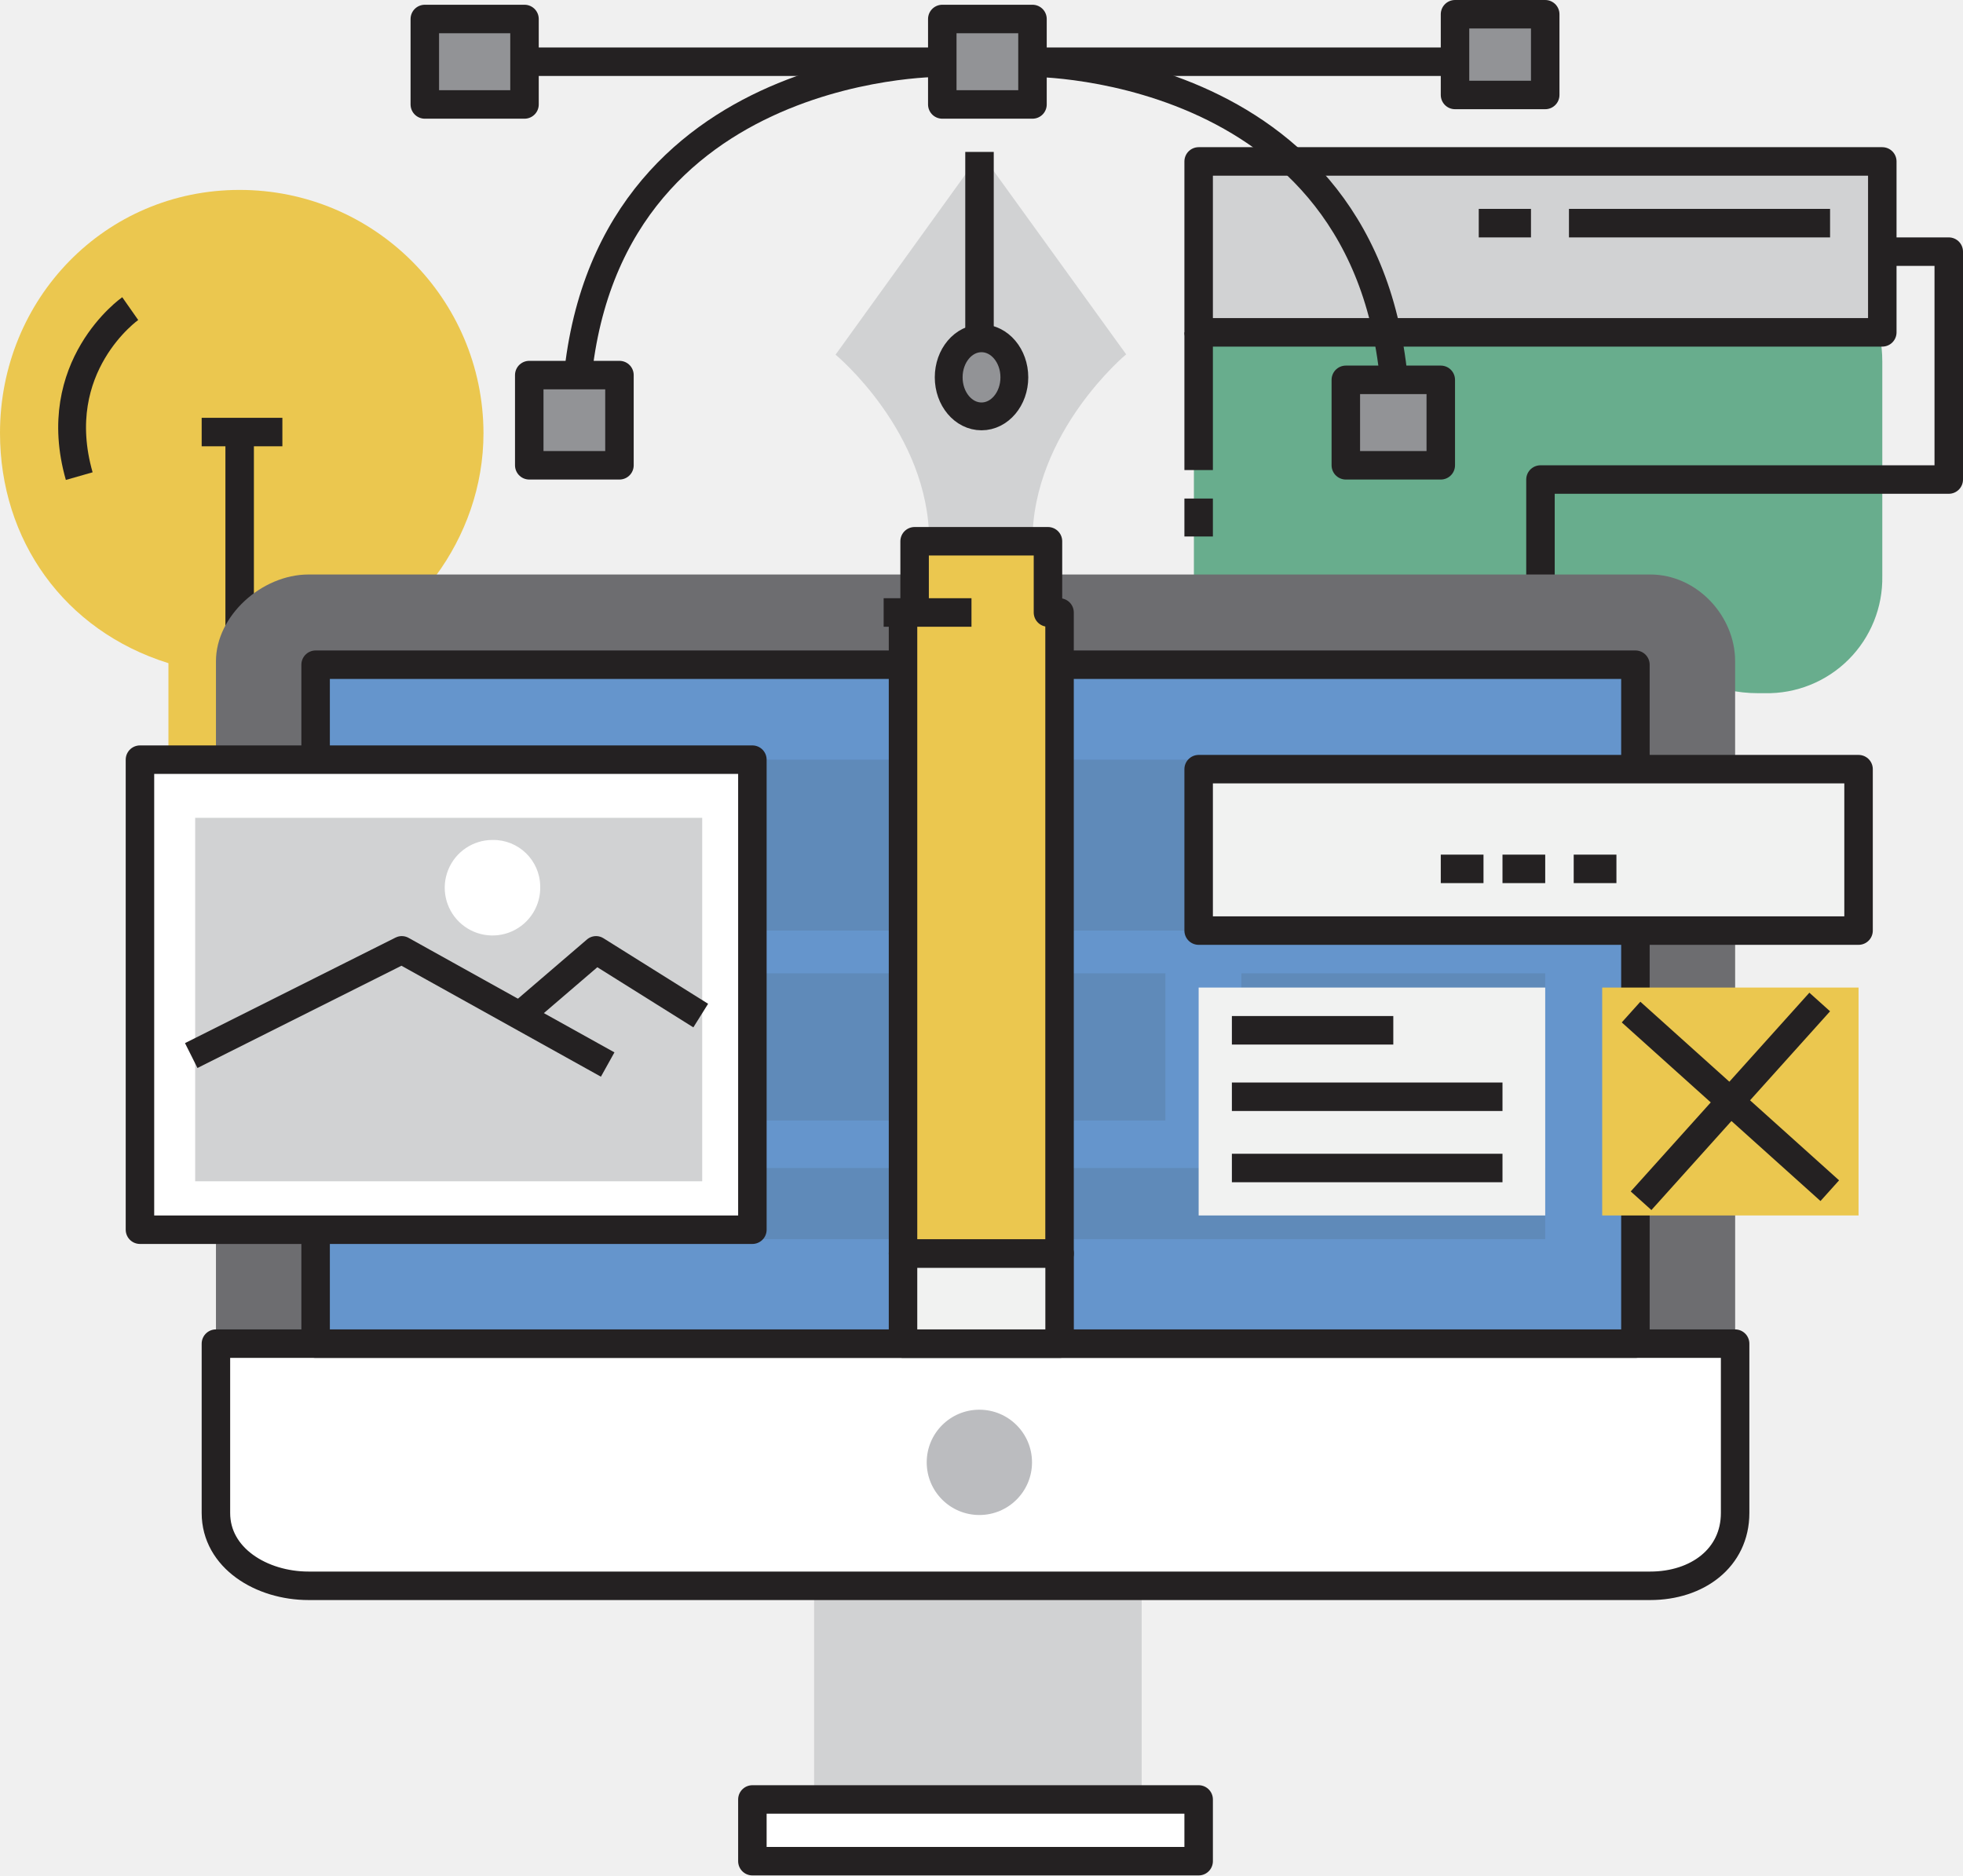
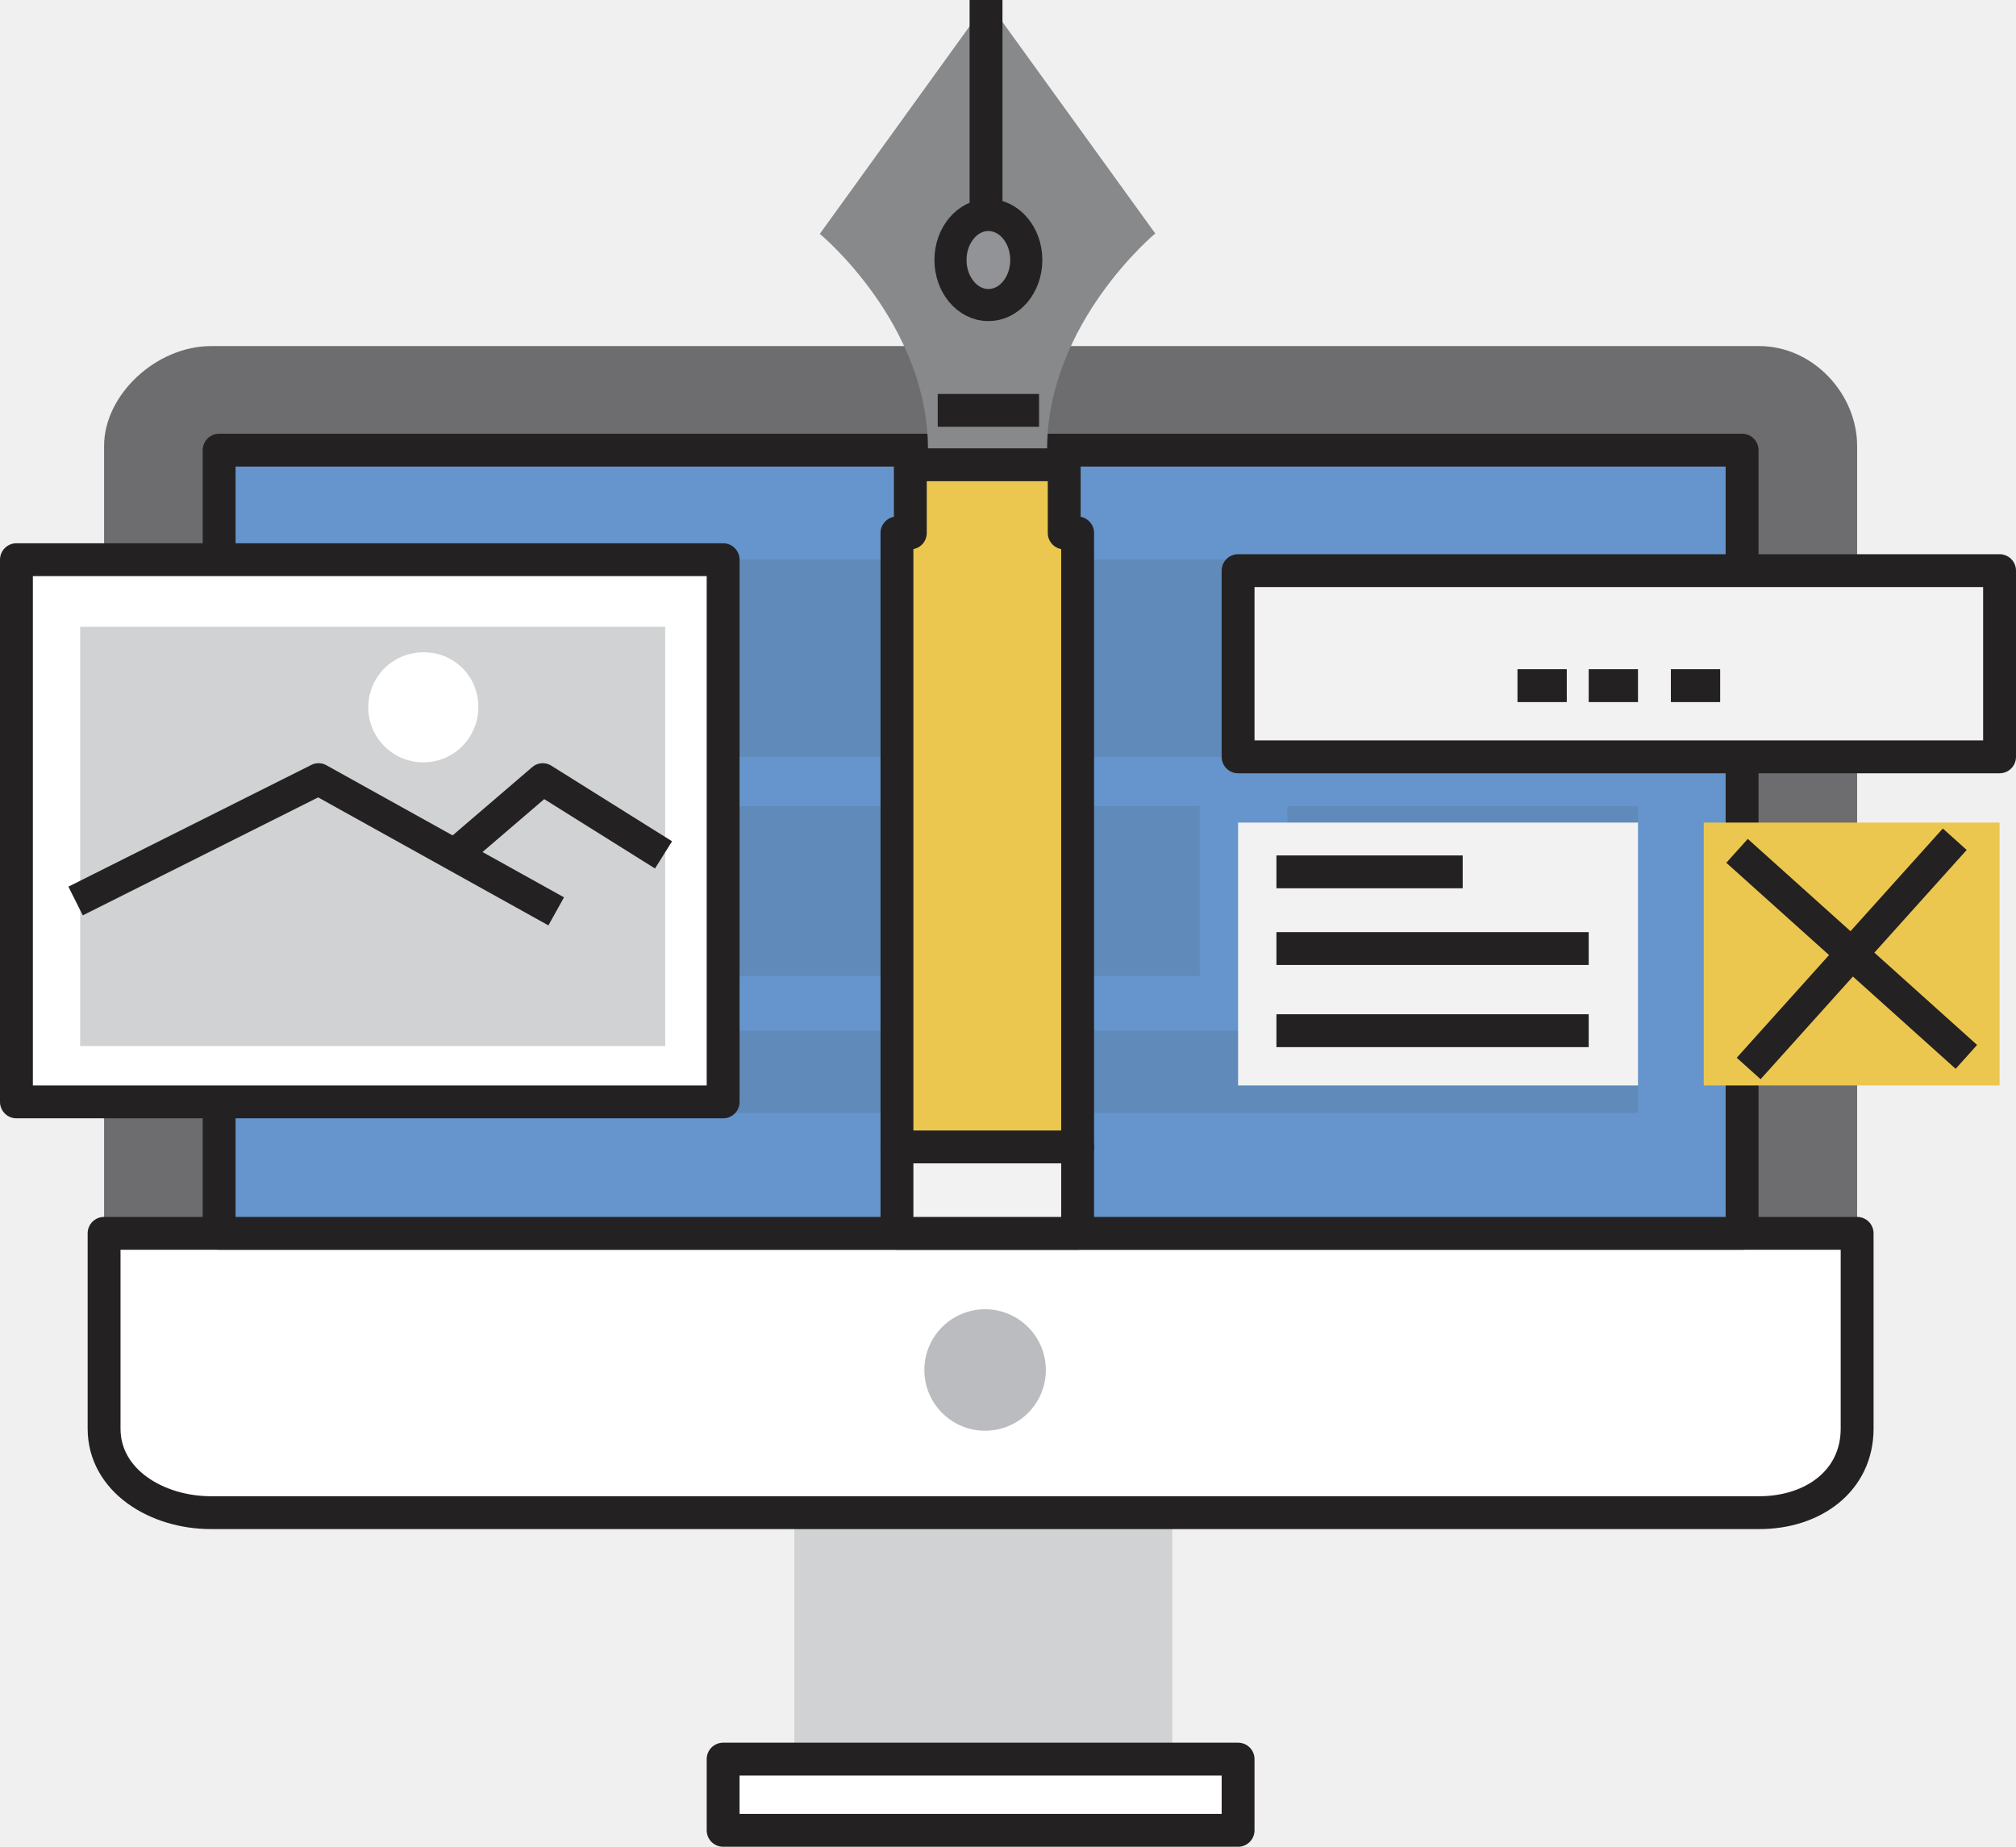
- <svg xmlns="http://www.w3.org/2000/svg" viewBox="0 0 413.48 395">
+ <svg xmlns="http://www.w3.org/2000/svg" viewBox="0 0 368 337.19">
  <defs>
-     <style>.cls-1,.cls-16{fill:#ebc74f;}.cls-11,.cls-2{fill:#bbbcbf;}.cls-10,.cls-12,.cls-14,.cls-15,.cls-16,.cls-17,.cls-2,.cls-3,.cls-4,.cls-6{stroke:#242122;stroke-linejoin:round;}.cls-10,.cls-12,.cls-15,.cls-16,.cls-17,.cls-2,.cls-3,.cls-6{stroke-width:6px;}.cls-3,.cls-4{fill:none;}.cls-14,.cls-4{stroke-width:5.86px;}.cls-5{fill:#68ad8d;}.cls-6,.cls-8{fill:#d1d2d3;}.cls-7{fill:#a6a7aa;}.cls-9{fill:#6d6d70;}.cls-10,.cls-18{fill:#fff;}.cls-12{fill:#6595cc;}.cls-13{fill:#5f8ab9;}.cls-14,.cls-17{fill:#929396;}.cls-15,.cls-19{fill:#f1f2f1;}</style>
+     <style>.cls-1{fill:#d1d2d3;}.cls-2{fill:#6d6d70;}.cls-13,.cls-3{fill:#fff;}.cls-10,.cls-11,.cls-12,.cls-3,.cls-5,.cls-8,.cls-9{stroke:#242122;stroke-linejoin:round;}.cls-10,.cls-11,.cls-3,.cls-5,.cls-8{stroke-width:6px;}.cls-4{fill:#bbbcbf;}.cls-5{fill:#6595cc;}.cls-6{fill:#5f8ab9;}.cls-7{fill:#88898b;}.cls-12,.cls-8{fill:none;}.cls-9{fill:#929396;}.cls-12,.cls-9{stroke-width:5.86px;}.cls-10,.cls-14{fill:#f1f2f1;}.cls-11,.cls-15{fill:#ebc74f;}</style>
  </defs>
  <g id="Layer_2" data-name="Layer 2">
    <g id="Слой_1" data-name="Слой 1">
-       <path class="cls-1" d="M101.84,91.2A51.36,51.36,0,0,0,50.45,40C22.16,40,0,62.9,0,91.2c0,22.51,13.48,41.61,35.48,48.48V176h32V139.68C86.48,132.81,101.84,113.71,101.84,91.2Z" />
-       <rect class="cls-2" x="35.48" y="176" width="32" height="20" />
-       <line class="cls-3" x1="50.48" y1="176" x2="50.48" y2="91" />
-       <line class="cls-3" x1="42.48" y1="91" x2="59.48" y2="91" />
-       <path class="cls-4" d="M27.43,65S10.08,77.15,16.69,100.28" />
-       <path class="cls-5" d="M371.73,51h-1.41a25.27,25.27,0,0,0-23.27,15.06,25.62,25.62,0,0,0-23.33-15.29,25.88,25.88,0,0,0-19,9A25,25,0,0,0,287,53h-9.88c-14,0-25.64,10.48-25.64,24.52V207.44A25.73,25.73,0,0,0,277.12,233H287a25.59,25.59,0,0,0,25.48-25.56V159.58a24.73,24.73,0,0,0,11.44,2.67c13.88,0,25.56-11.25,25.56-25.14v-1.77c4,6.86,12,10.66,20.84,10.66h1.41a24.24,24.24,0,0,0,24.75-24.7V76.11C396.48,62.07,385.78,51,371.73,51Z" />
-       <rect class="cls-6" x="252.48" y="34" width="144" height="36" />
-       <polyline class="cls-3" points="396.48 53 410.48 53 410.48 101 324.48 101 324.48 180" />
-       <rect class="cls-7" x="309.48" y="154" width="29" height="60" />
-       <line class="cls-3" x1="309.48" y1="170" x2="327.48" y2="170" />
-       <line class="cls-3" x1="309.48" y1="183" x2="327.48" y2="183" />
-       <line class="cls-3" x1="309.48" y1="198" x2="327.48" y2="198" />
-       <line class="cls-3" x1="311.48" y1="47" x2="322.48" y2="47" />
-       <line class="cls-3" x1="330.48" y1="47" x2="385.48" y2="47" />
-       <line class="cls-3" x1="110.48" y1="13" x2="306.48" y2="13" />
-       <rect class="cls-8" x="171.48" y="334" width="69" height="45" />
-       <path class="cls-9" d="M365.48,139.25c0-9.49-8-18.25-17.88-18.25H65c-9.91,0-19.51,8.76-19.51,18.25V283h320Z" />
-       <path class="cls-10" d="M45.48,283v35.66c0,9.49,9.6,15.34,19.51,15.34H347.6c9.9,0,17.88-5.85,17.88-15.34V283Z" />
-       <path class="cls-11" d="M217.38,308a11.09,11.09,0,1,1-11.09-11.09A11.09,11.09,0,0,1,217.38,308Z" />
-       <rect class="cls-10" x="158.48" y="379" width="94" height="13" />
-       <rect class="cls-12" x="66.48" y="140" width="278" height="143" />
-       <rect class="cls-13" x="85.48" y="160" width="242" height="36" />
-       <rect class="cls-13" x="85.48" y="205" width="160" height="31" />
-       <rect class="cls-13" x="261.48" y="205" width="64" height="31" />
-       <rect class="cls-13" x="85.48" y="246" width="240" height="15" />
-       <path class="cls-8" d="M206.59,114h10.88c0-23,19.74-39.37,19.74-39.37L206.59,32.25,176,74.7S195.72,91,195.72,114Z" />
-       <line class="cls-3" x1="206.32" y1="32" x2="206.32" y2="70" />
-       <path class="cls-14" d="M213.66,79.47c0,4.55-3.1,8.23-6.92,8.23s-6.91-3.68-6.91-8.23,3.09-8.22,6.91-8.22S213.66,74.93,213.66,79.47Z" />
-       <rect class="cls-15" x="190.21" y="264" width="32.98" height="19" />
-       <polygon class="cls-16" points="223.18 129 220.74 129 220.74 114 192.65 114 192.65 129 190.21 129 190.21 264 223.18 264 223.18 129" />
-       <line class="cls-3" x1="186.13" y1="129" x2="204.63" y2="129" />
-       <rect class="cls-17" x="198.48" y="4" width="19" height="18" />
-       <rect class="cls-17" x="306.48" y="3" width="19" height="17" />
-       <rect class="cls-17" x="89.48" y="4" width="21" height="18" />
-       <path class="cls-4" d="M198,13.26s-76.84-.48-76.84,76.85" />
-       <path class="cls-4" d="M217.24,13.26s76.84-.48,76.84,76.85" />
-       <rect class="cls-17" x="111.48" y="79" width="19" height="19" />
-       <rect class="cls-17" x="283.48" y="80" width="20" height="18" />
-       <rect class="cls-10" x="29.48" y="160" width="129" height="99" />
-       <rect class="cls-8" x="41.11" y="172.25" width="106.8" height="76.55" />
-       <polyline class="cls-4" points="40.28 222.32 84.63 200.09 128 224.21" />
-       <polyline class="cls-4" points="109.45 213.9 125.55 200.09 147.6 213.9" />
-       <path class="cls-18" d="M113.79,186.61a10.06,10.06,0,1,1-10.05-9.7A9.88,9.88,0,0,1,113.79,186.61Z" />
-       <rect class="cls-15" x="252.48" y="162" width="139" height="34" />
-       <rect class="cls-19" x="252.48" y="208" width="73" height="48" />
-       <rect class="cls-1" x="337.48" y="208" width="54" height="48" />
-       <line class="cls-3" x1="259.48" y1="217" x2="293.48" y2="217" />
-       <line class="cls-3" x1="259.48" y1="231" x2="316.48" y2="231" />
-       <line class="cls-3" x1="259.48" y1="246" x2="316.48" y2="246" />
-       <line class="cls-3" x1="303.48" y1="183" x2="312.48" y2="183" />
-       <line class="cls-3" x1="316.48" y1="183" x2="325.48" y2="183" />
-       <line class="cls-3" x1="331.48" y1="183" x2="340.48" y2="183" />
-       <line class="cls-4" x1="343.56" y1="213.16" x2="385.42" y2="250.78" />
-       <line class="cls-4" x1="345.67" y1="252.9" x2="383.3" y2="211.04" />
-       <line class="cls-3" x1="252.48" y1="70" x2="252.48" y2="99" />
-       <line class="cls-3" x1="252.48" y1="105" x2="252.48" y2="113" />
+       <rect class="cls-1" x="145" y="276.19" width="69" height="45" />
+       <path class="cls-2" d="M339,81.44c0-9.49-8-18.25-17.88-18.25H38.51C28.6,63.19,19,72,19,81.44V225.19H339Z" />
+       <path class="cls-3" d="M19,225.19v35.66c0,9.49,9.6,15.34,19.51,15.34H321.12c9.91,0,17.88-5.85,17.88-15.34V225.19Z" />
+       <path class="cls-4" d="M190.91,250.14a11.09,11.09,0,1,1-11.09-11.09A11.1,11.1,0,0,1,190.91,250.14Z" />
+       <rect class="cls-3" x="132" y="321.19" width="94" height="13" />
+       <rect class="cls-5" x="40" y="82.19" width="278" height="143" />
+       <rect class="cls-6" x="59" y="102.19" width="242" height="36" />
+       <rect class="cls-6" x="59" y="147.19" width="160" height="31" />
+       <rect class="cls-6" x="235" y="147.19" width="64" height="31" />
+       <rect class="cls-6" x="59" y="188.19" width="240" height="15" />
+       <path class="cls-7" d="M180.27,82h10.87c0-23,19.74-39.37,19.74-39.37L180.27.25,149.65,42.7S169.39,59,169.39,82Z" />
+       <line class="cls-8" x1="179.99" x2="179.99" y2="38" />
+       <path class="cls-9" d="M187.34,47.47c0,4.55-3.1,8.23-6.92,8.23S173.5,52,173.5,47.47s3.1-8.22,6.92-8.22S187.34,42.93,187.34,47.47Z" />
+       <rect class="cls-10" x="163.73" y="209.41" width="32.98" height="15.78" />
+       <polygon class="cls-11" points="196.71 97.31 194.26 97.31 194.26 84.86 166.17 84.86 166.17 97.31 163.73 97.31 163.73 209.41 196.71 209.41 196.71 97.31" />
+       <line class="cls-8" x1="171.17" y1="74.93" x2="189.67" y2="74.93" />
+       <rect class="cls-3" x="3" y="102.19" width="129" height="99" />
+       <rect class="cls-1" x="14.63" y="114.44" width="106.8" height="76.55" />
+       <polyline class="cls-12" points="13.8 164.51 58.15 142.28 101.53 166.4" />
+       <polyline class="cls-12" points="82.97 156.09 99.07 142.28 121.12 156.09" />
+       <path class="cls-13" d="M87.31,128.8a10.05,10.05,0,1,1-10-9.7A9.88,9.88,0,0,1,87.31,128.8Z" />
+       <rect class="cls-10" x="226" y="104.19" width="139" height="34" />
+       <rect class="cls-14" x="226" y="150.19" width="73" height="48" />
+       <rect class="cls-15" x="311" y="150.19" width="54" height="48" />
+       <line class="cls-8" x1="233" y1="159.19" x2="267" y2="159.19" />
+       <line class="cls-8" x1="233" y1="173.19" x2="290" y2="173.19" />
+       <line class="cls-8" x1="233" y1="188.19" x2="290" y2="188.19" />
+       <line class="cls-8" x1="277" y1="125.19" x2="286" y2="125.19" />
+       <line class="cls-8" x1="290" y1="125.19" x2="299" y2="125.19" />
+       <line class="cls-8" x1="305" y1="125.19" x2="314" y2="125.19" />
+       <line class="cls-12" x1="317.08" y1="155.35" x2="358.94" y2="192.97" />
+       <line class="cls-12" x1="319.2" y1="195.09" x2="356.82" y2="153.23" />
    </g>
  </g>
</svg>
